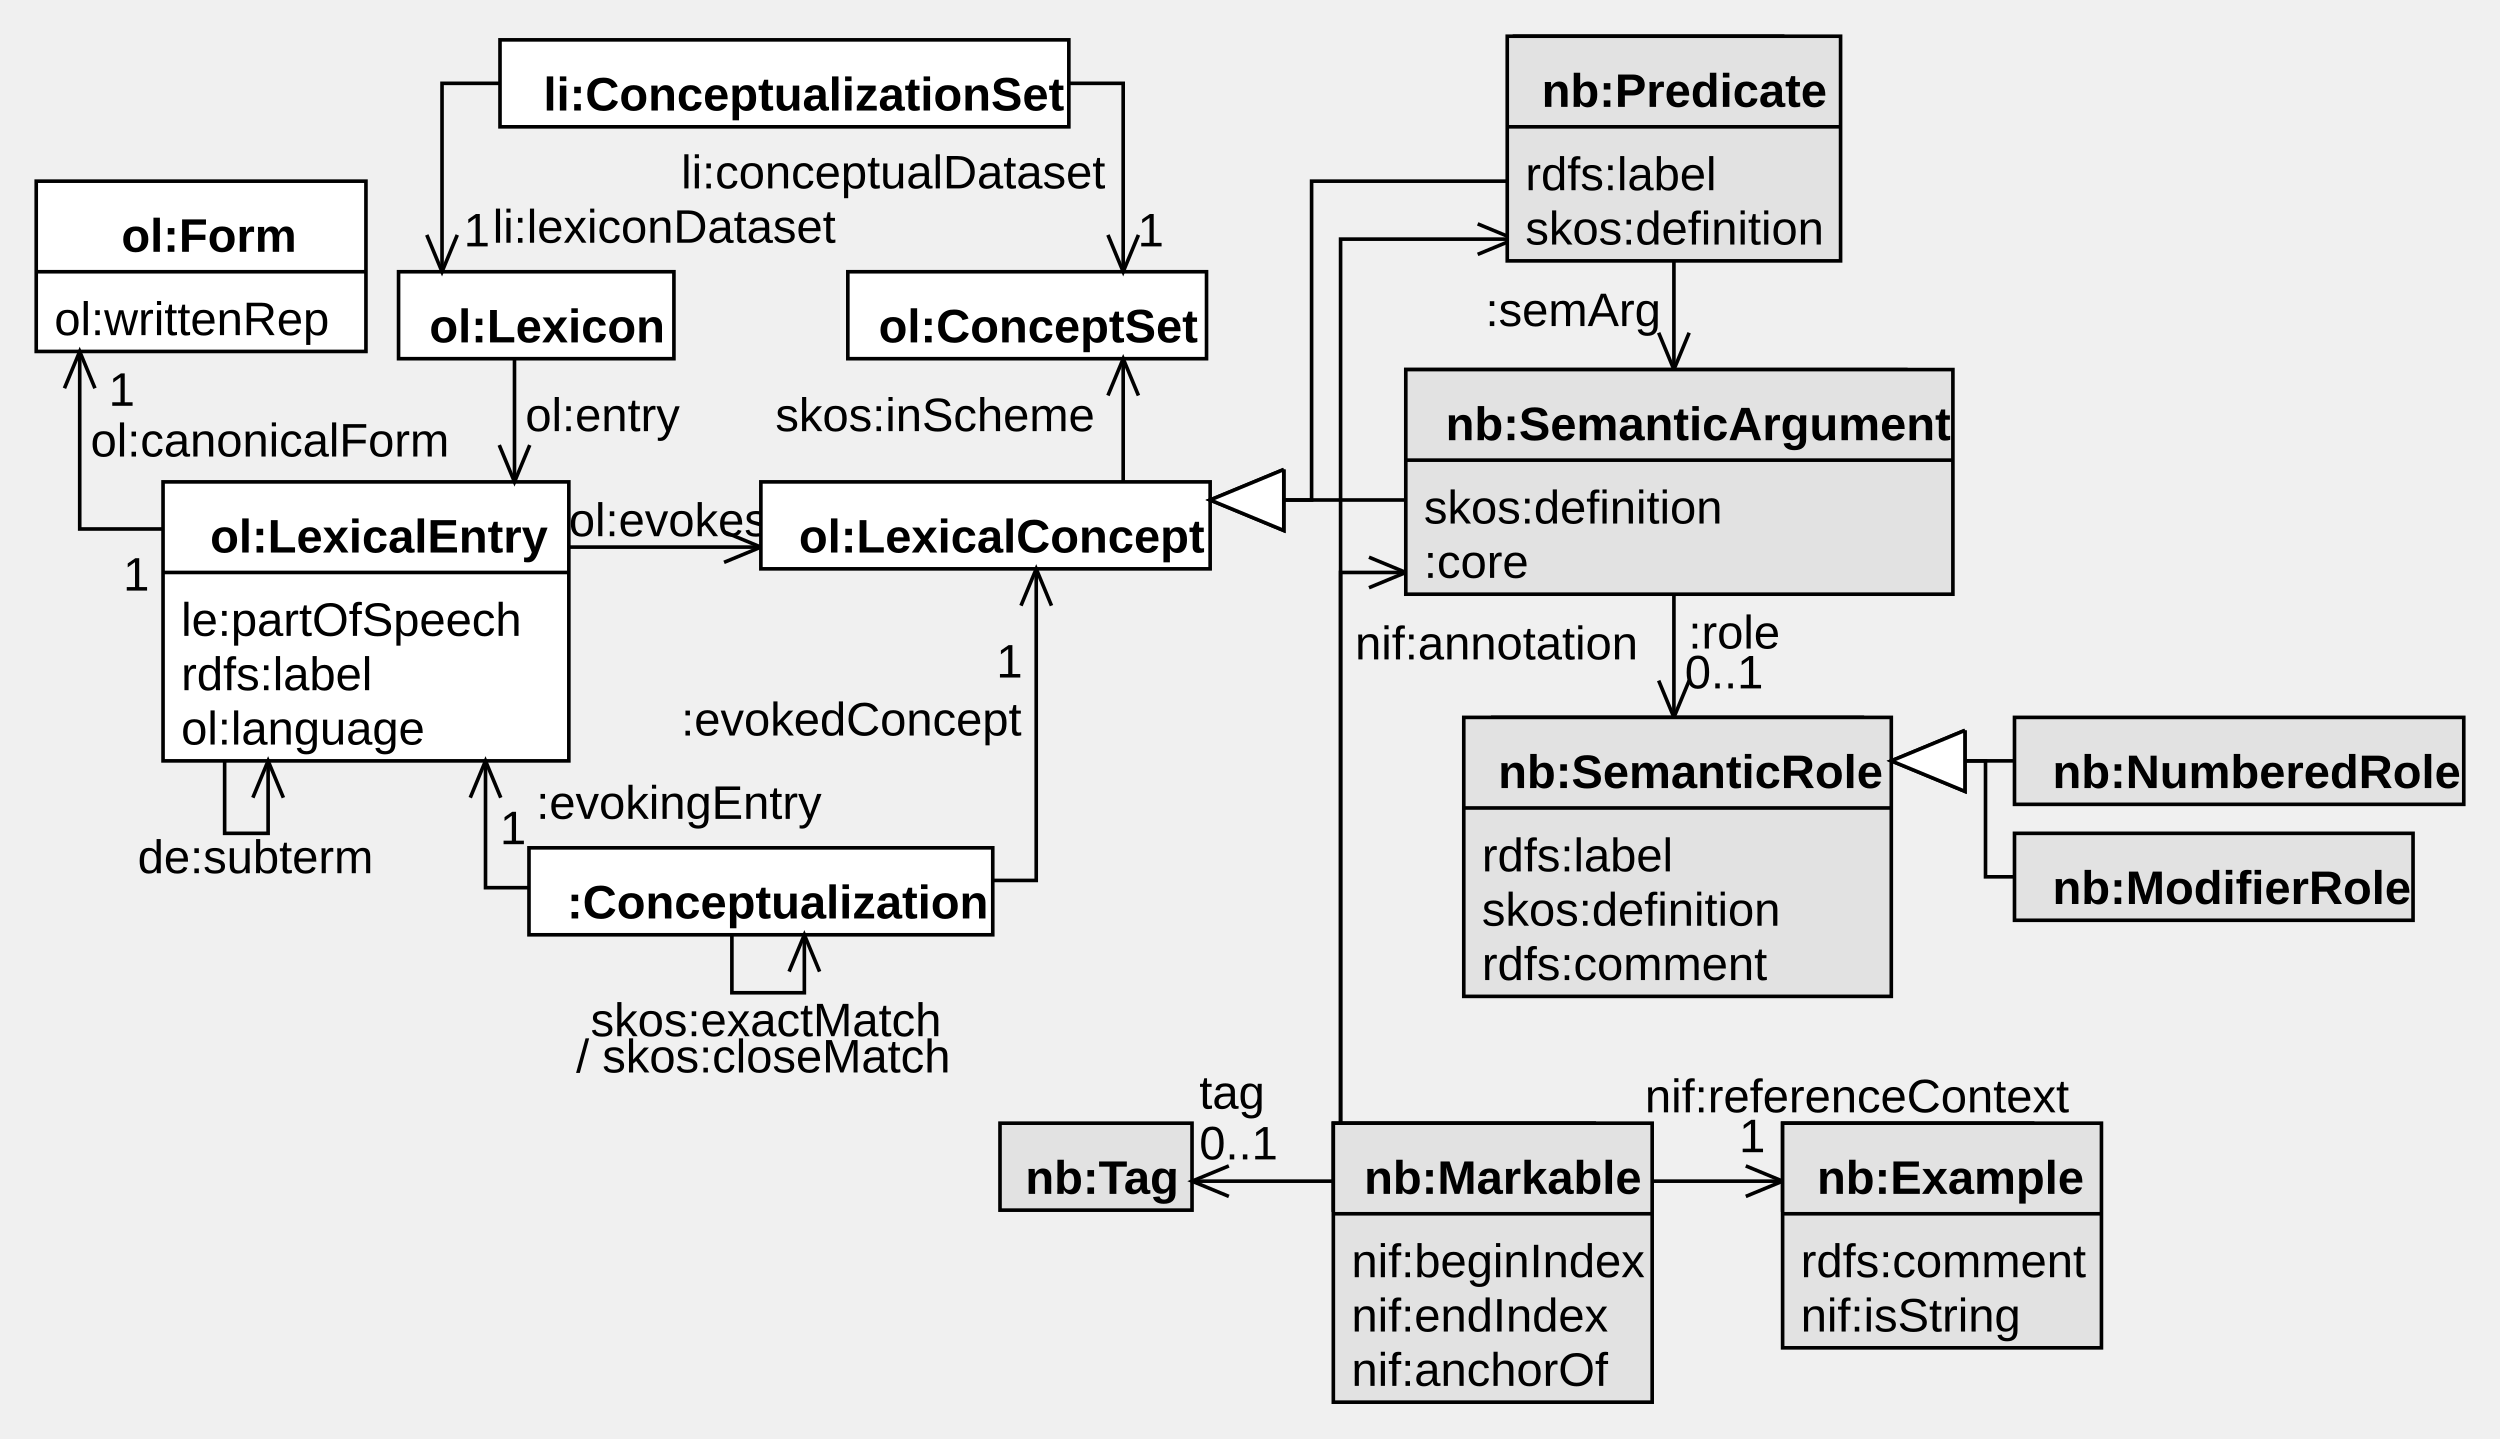
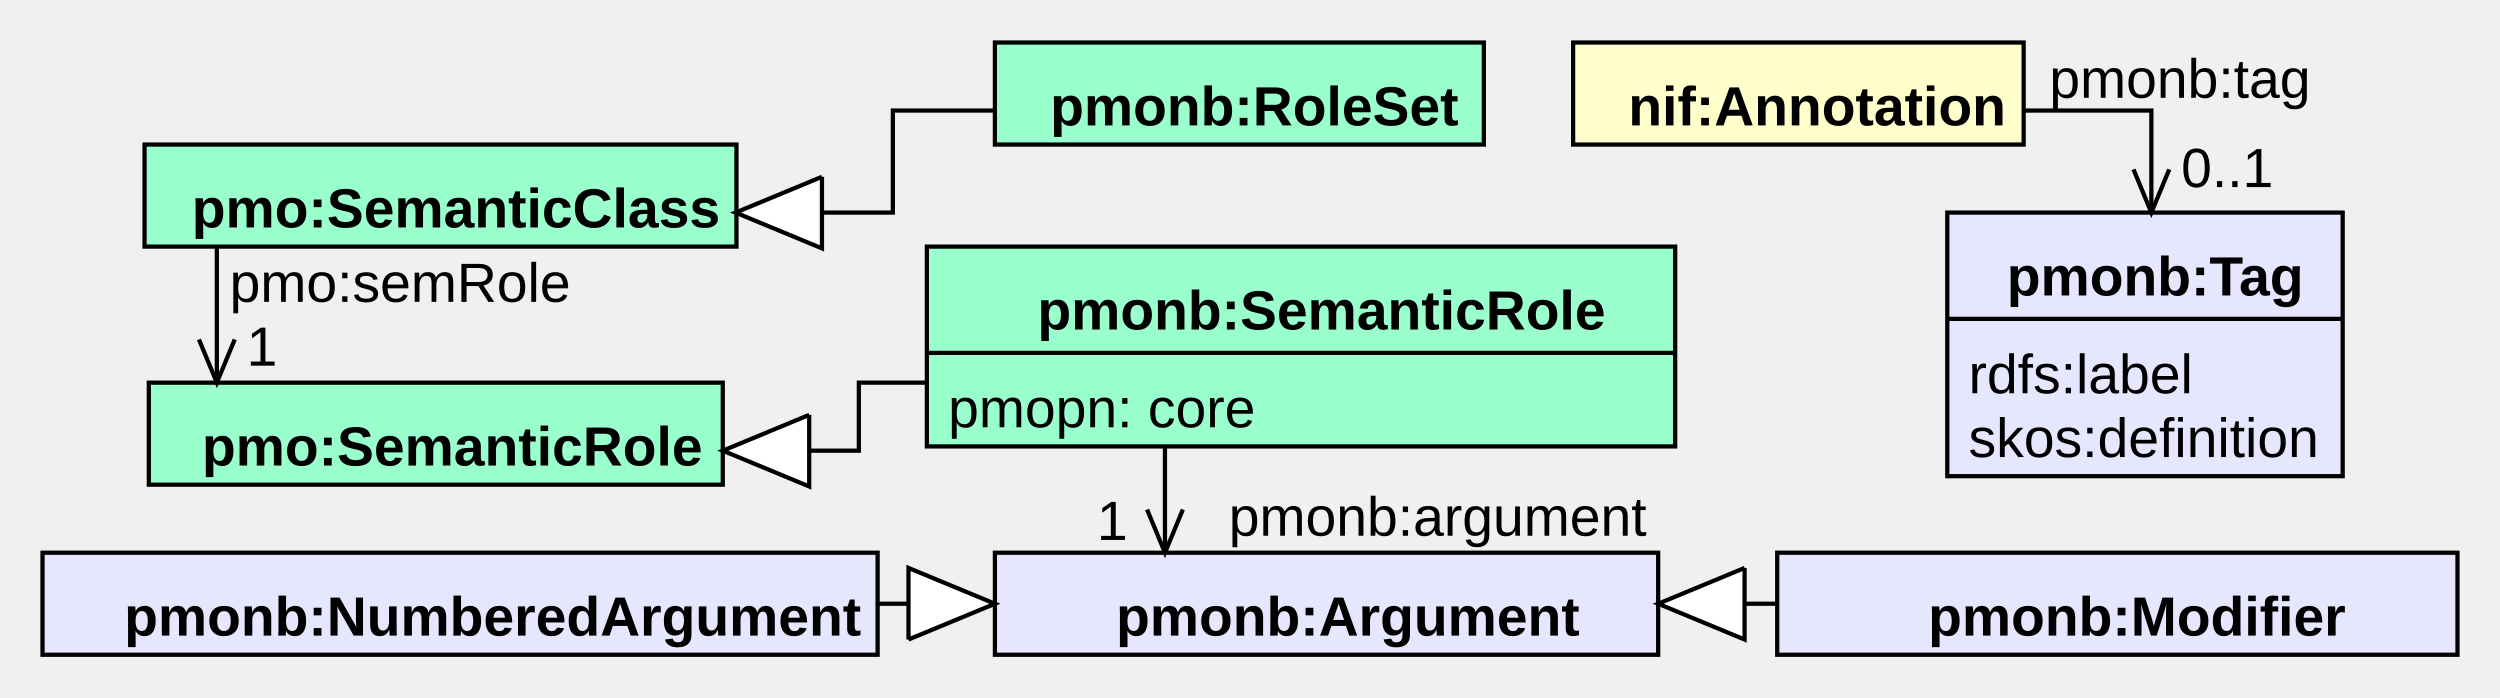
- <svg xmlns="http://www.w3.org/2000/svg" version="1.1" width="690" height="397">
+ <svg xmlns="http://www.w3.org/2000/svg" version="1.1" width="588" height="164">
  <defs />
  <g>
-     <g transform="translate(-336,-334) scale(1,1)">
-       <path fill="none" stroke="#000000" d="M 798 492 L 798 532" stroke-miterlimit="10" />
-     </g>
-     <g transform="translate(-336,-334) scale(1,1)">
-       <path fill="none" stroke="#000000" d="M 793.79 521.837 L 798 532 L 802.21 521.837" stroke-miterlimit="10" />
-     </g>
-     <g transform="translate(-336,-334) scale(1,1)">
-       <g>
-         <path fill="none" stroke="none" />
-         <text fill="#000000" stroke="none" font-family="Arial" font-size="13px" font-style="normal" font-weight="normal" text-decoration="none" x="802" y="513">:role</text>
-       </g>
-     </g>
-     <g transform="translate(-336,-334) scale(1,1)">
-       <g>
-         <path fill="none" stroke="none" />
-         <text fill="#000000" stroke="none" font-family="Arial" font-size="13px" font-style="normal" font-weight="normal" text-decoration="none" x="801" y="524">0..1</text>
-       </g>
-     </g>
-     <g transform="translate(-336,-334) scale(1,1)">
-       <rect fill="#ffffff" stroke="none" x="754" y="344" width="74" height="56" />
-     </g>
-     <g transform="translate(-336,-334) scale(1,1)">
-       <path fill="none" stroke="#000000" d="M 754 344 L 828 344 L 828 400 L 754 400 L 754 344 Z Z" stroke-miterlimit="10" />
-     </g>
-     <g transform="translate(-336,-334) scale(1,1)">
-       <g>
-         <path fill="none" stroke="none" />
-         <text fill="#000000" stroke="none" font-family="Arial" font-size="13px" font-style="normal" font-weight="bold" text-decoration="none" x="761.5" y="363.5">:Predicate</text>
-       </g>
-     </g>
-     <g transform="translate(-336,-334) scale(1,1)">
-       <rect fill="#ffffff" stroke="none" x="724" y="436" width="138" height="56" />
-     </g>
-     <g transform="translate(-336,-334) scale(1,1)">
-       <path fill="none" stroke="#000000" d="M 724 436 L 862 436 L 862 492 L 724 492 L 724 436 Z Z" stroke-miterlimit="10" />
-     </g>
-     <g transform="translate(-336,-334) scale(1,1)">
-       <g>
-         <path fill="none" stroke="none" />
-         <text fill="#000000" stroke="none" font-family="Arial" font-size="13px" font-style="normal" font-weight="bold" text-decoration="none" x="735.5" y="455.5">:SemanticArgument</text>
-       </g>
-     </g>
-     <g transform="translate(-336,-334) scale(1,1)">
-       <rect fill="#ffffff" stroke="none" x="748" y="532" width="102" height="24" />
-     </g>
-     <g transform="translate(-336,-334) scale(1,1)">
-       <path fill="none" stroke="#000000" d="M 748 532 L 850 532 L 850 556 L 748 556 L 748 532 Z Z" stroke-miterlimit="10" />
-     </g>
-     <g transform="translate(-336,-334) scale(1,1)">
-       <g>
-         <path fill="none" stroke="none" />
-         <text fill="#000000" stroke="none" font-family="Arial" font-size="13px" font-style="normal" font-weight="bold" text-decoration="none" x="756.5" y="551.5">:SemanticRole</text>
-       </g>
-     </g>
-     <g transform="translate(-336,-334) scale(1,1)">
-       <rect fill="#ffffff" stroke="none" x="381" y="467" width="112" height="77" />
-     </g>
-     <g transform="translate(-336,-334) scale(1,1)">
-       <path fill="none" stroke="#000000" d="M 381 467 L 493 467 L 493 544 L 381 544 L 381 467 Z Z" stroke-miterlimit="10" />
-     </g>
-     <g transform="translate(-336,-334) scale(1,1)">
-       <path fill="none" stroke="#000000" d="M 381 492 L 493 492" stroke-miterlimit="10" />
-     </g>
-     <g transform="translate(-336,-334) scale(1,1)">
-       <g>
-         <path fill="none" stroke="none" />
-         <text fill="#000000" stroke="none" font-family="Arial" font-size="13px" font-style="normal" font-weight="bold" text-decoration="none" x="394" y="486.5">ol:LexicalEntry</text>
-       </g>
-     </g>
-     <g transform="translate(-336,-334) scale(1,1)">
-       <g>
-         <path fill="none" stroke="none" />
-         <text fill="#000000" stroke="none" font-family="Arial" font-size="13px" font-style="normal" font-weight="normal" text-decoration="none" x="386" y="509.5">le:partOfSpeech</text>
-       </g>
-     </g>
-     <g transform="translate(-336,-334) scale(1,1)">
-       <g>
-         <path fill="none" stroke="none" />
-         <text fill="#000000" stroke="none" font-family="Arial" font-size="13px" font-style="normal" font-weight="normal" text-decoration="none" x="386" y="524.5">rdfs:label</text>
-       </g>
-     </g>
-     <g transform="translate(-336,-334) scale(1,1)">
-       <g>
-         <path fill="none" stroke="none" />
-         <text fill="#000000" stroke="none" font-family="Arial" font-size="13px" font-style="normal" font-weight="normal" text-decoration="none" x="386" y="539.5">ol:language</text>
-       </g>
-     </g>
-     <g transform="translate(-336,-334) scale(1,1)">
-       <path fill="none" stroke="#000000" d="M 798 400 L 798 436" stroke-miterlimit="10" />
-     </g>
-     <g transform="translate(-336,-334) scale(1,1)">
-       <path fill="none" stroke="#000000" d="M 793.79 425.837 L 798 436 L 802.21 425.837" stroke-miterlimit="10" />
-     </g>
-     <g transform="translate(-336,-334) scale(1,1)">
-       <g>
-         <path fill="none" stroke="none" />
-         <text fill="#000000" stroke="none" font-family="Arial" font-size="13px" font-style="normal" font-weight="normal" text-decoration="none" x="746" y="424">:semArg</text>
-       </g>
-     </g>
-     <g transform="translate(-336,-334) scale(1,1)">
-       <path fill="none" stroke="#000000" d="M 546 485 L 493 485" stroke-miterlimit="10" />
-     </g>
-     <g transform="translate(-336,-334) scale(1,1)">
-       <path fill="none" stroke="#000000" d="M 535.837 489.21 L 546 485 L 535.837 480.79" stroke-miterlimit="10" />
-     </g>
-     <g transform="translate(-336,-334) scale(1,1)">
-       <g>
-         <path fill="none" stroke="none" />
-         <text fill="#000000" stroke="none" font-family="Arial" font-size="13px" font-style="normal" font-weight="normal" text-decoration="none" x="493" y="482">ol:evokes</text>
-       </g>
-     </g>
-     <g transform="translate(-336,-334) scale(1,1)">
-       <rect fill="#ffffff" stroke="none" x="346" y="384" width="91" height="47" />
-     </g>
-     <g transform="translate(-336,-334) scale(1,1)">
-       <path fill="none" stroke="#000000" d="M 346 384 L 437 384 L 437 431 L 346 431 L 346 384 Z Z" stroke-miterlimit="10" />
-     </g>
-     <g transform="translate(-336,-334) scale(1,1)">
-       <path fill="none" stroke="#000000" d="M 346 409 L 437 409" stroke-miterlimit="10" />
-     </g>
-     <g transform="translate(-336,-334) scale(1,1)">
-       <g>
-         <path fill="none" stroke="none" />
-         <text fill="#000000" stroke="none" font-family="Arial" font-size="13px" font-style="normal" font-weight="bold" text-decoration="none" x="369.5" y="403.5">ol:Form</text>
-       </g>
-     </g>
-     <g transform="translate(-336,-334) scale(1,1)">
-       <g>
-         <path fill="none" stroke="none" />
-         <text fill="#000000" stroke="none" font-family="Arial" font-size="13px" font-style="normal" font-weight="normal" text-decoration="none" x="351" y="426.5">ol:writtenRep</text>
-       </g>
-     </g>
-     <g transform="translate(-336,-334) scale(1,1)">
-       <path fill="none" stroke="#000000" d="M 381 480 L 358 480 L 358 431" stroke-miterlimit="10" />
-     </g>
-     <g transform="translate(-336,-334) scale(1,1)">
-       <path fill="none" stroke="#000000" d="M 362.21 441.163 L 358 431 L 353.79 441.163" stroke-miterlimit="10" />
-     </g>
-     <g transform="translate(-336,-334) scale(1,1)">
-       <g>
-         <path fill="none" stroke="none" />
-         <text fill="#000000" stroke="none" font-family="Arial" font-size="13px" font-style="normal" font-weight="normal" text-decoration="none" x="361" y="460">ol:canonicalForm</text>
-       </g>
-     </g>
-     <g transform="translate(-336,-334) scale(1,1)">
-       <g>
-         <path fill="none" stroke="none" />
-         <text fill="#000000" stroke="none" font-family="Arial" font-size="13px" font-style="normal" font-weight="normal" text-decoration="none" x="370" y="497">1</text>
-       </g>
-     </g>
-     <g transform="translate(-336,-334) scale(1,1)">
-       <g>
-         <path fill="none" stroke="none" />
-         <text fill="#000000" stroke="none" font-family="Arial" font-size="13px" font-style="normal" font-weight="normal" text-decoration="none" x="366" y="446">1</text>
-       </g>
-     </g>
-     <g transform="translate(-336,-334) scale(1,1)">
-       <rect fill="#ffffff" stroke="none" x="446" y="409" width="76" height="24" />
-     </g>
-     <g transform="translate(-336,-334) scale(1,1)">
-       <path fill="none" stroke="#000000" d="M 446 409 L 522 409 L 522 433 L 446 433 L 446 409 Z Z" stroke-miterlimit="10" />
-     </g>
-     <g transform="translate(-336,-334) scale(1,1)">
-       <g>
-         <path fill="none" stroke="none" />
-         <text fill="#000000" stroke="none" font-family="Arial" font-size="13px" font-style="normal" font-weight="bold" text-decoration="none" x="454.5" y="428.5">ol:Lexicon</text>
-       </g>
-     </g>
-     <g transform="translate(-336,-334) scale(1,1)">
-       <path fill="none" stroke="#000000" d="M 478 433 L 478 467" stroke-miterlimit="10" />
-     </g>
-     <g transform="translate(-336,-334) scale(1,1)">
-       <path fill="none" stroke="#000000" d="M 473.79 456.837 L 478 467 L 482.21 456.837" stroke-miterlimit="10" />
-     </g>
-     <g transform="translate(-336,-334) scale(1,1)">
-       <g>
-         <path fill="none" stroke="none" />
-         <text fill="#000000" stroke="none" font-family="Arial" font-size="13px" font-style="normal" font-weight="normal" text-decoration="none" x="481" y="453">ol:entry</text>
-       </g>
-     </g>
-     <g transform="translate(-336,-334) scale(1,1)">
-       <path fill="none" stroke="#000000" d="M 410 544 L 410 564 L 398 564 L 398 544" stroke-miterlimit="10" />
-     </g>
-     <g transform="translate(-336,-334) scale(1,1)">
-       <path fill="none" stroke="#000000" d="M 414.21 554.163 L 410 544 L 405.79 554.163" stroke-miterlimit="10" />
-     </g>
-     <g transform="translate(-336,-334) scale(1,1)">
-       <g>
-         <path fill="none" stroke="none" />
-         <text fill="#000000" stroke="none" font-family="Arial" font-size="13px" font-style="normal" font-weight="normal" text-decoration="none" x="374" y="575">de:subterm</text>
-       </g>
-     </g>
-     <g transform="translate(-336,-334) scale(1,1)">
-       <rect fill="#ffffff" stroke="none" x="546" y="467" width="124" height="24" />
-     </g>
-     <g transform="translate(-336,-334) scale(1,1)">
-       <path fill="none" stroke="#000000" d="M 546 467 L 670 467 L 670 491 L 546 491 L 546 467 Z Z" stroke-miterlimit="10" />
-     </g>
-     <g transform="translate(-336,-334) scale(1,1)">
-       <g>
-         <path fill="none" stroke="none" />
-         <text fill="#000000" stroke="none" font-family="Arial" font-size="13px" font-style="normal" font-weight="bold" text-decoration="none" x="556.5" y="486.5">ol:LexicalConcept</text>
-       </g>
-     </g>
-     <g transform="translate(-336,-334) scale(1,1)">
-       <path fill="none" stroke="#000000" d="M 754 384 L 698 384 L 698 472 L 670 472" stroke-miterlimit="10" />
-     </g>
-     <g transform="translate(-336,-334) scale(1,1)">
-       <path fill="#FFFFFF" stroke="none" d="M 690.325 463.581 L 670 472 L 690.325 480.419" />
-     </g>
-     <g transform="translate(-336,-334) scale(1,1)">
-       <path fill="none" stroke="#000000" d="M 690.325 463.581 L 670 472 L 690.325 480.419 L 690.325 463.581" stroke-miterlimit="10" />
-     </g>
-     <g transform="translate(-336,-334) scale(1,1)">
-       <rect fill="#ffffff" stroke="none" x="570" y="409" width="99" height="24" />
-     </g>
-     <g transform="translate(-336,-334) scale(1,1)">
-       <path fill="none" stroke="#000000" d="M 570 409 L 669 409 L 669 433 L 570 433 L 570 409 Z Z" stroke-miterlimit="10" />
-     </g>
-     <g transform="translate(-336,-334) scale(1,1)">
-       <g>
-         <path fill="none" stroke="none" />
-         <text fill="#000000" stroke="none" font-family="Arial" font-size="13px" font-style="normal" font-weight="bold" text-decoration="none" x="578.5" y="428.5">ol:ConceptSet</text>
-       </g>
-     </g>
-     <g transform="translate(-336,-334) scale(1,1)">
-       <path fill="none" stroke="#000000" d="M 646 467 L 646 433" stroke-miterlimit="10" />
-     </g>
-     <g transform="translate(-336,-334) scale(1,1)">
-       <path fill="none" stroke="#000000" d="M 650.21 443.163 L 646 433 L 641.79 443.163" stroke-miterlimit="10" />
-     </g>
-     <g transform="translate(-336,-334) scale(1,1)">
-       <g>
-         <path fill="none" stroke="none" />
-         <text fill="#000000" stroke="none" font-family="Arial" font-size="13px" font-style="normal" font-weight="normal" text-decoration="none" x="550" y="453">skos:inScheme</text>
-       </g>
-     </g>
-     <g transform="translate(-336,-334) scale(1,1)">
-       <path fill="none" stroke="#000000" d="M 724 472 L 670 472" stroke-miterlimit="10" />
-     </g>
-     <g transform="translate(-336,-334) scale(1,1)">
-       <path fill="#FFFFFF" stroke="none" d="M 690.325 463.581 L 670 472 L 690.325 480.419" />
-     </g>
-     <g transform="translate(-336,-334) scale(1,1)">
-       <path fill="none" stroke="#000000" d="M 690.325 463.581 L 670 472 L 690.325 480.419 L 690.325 463.581" stroke-miterlimit="10" />
-     </g>
-     <g transform="translate(-336,-334) scale(1,1)">
-       <rect fill="#ffffff" stroke="none" x="482" y="568" width="128" height="24" />
-     </g>
-     <g transform="translate(-336,-334) scale(1,1)">
-       <path fill="none" stroke="#000000" d="M 482 568 L 610 568 L 610 592 L 482 592 L 482 568 Z Z" stroke-miterlimit="10" />
-     </g>
-     <g transform="translate(-336,-334) scale(1,1)">
-       <g>
-         <path fill="none" stroke="none" />
-         <text fill="#000000" stroke="none" font-family="Arial" font-size="13px" font-style="normal" font-weight="bold" text-decoration="none" x="492.5" y="587.5">:Conceptualization</text>
-       </g>
-     </g>
-     <g transform="translate(-336,-334) scale(1,1)">
-       <path fill="none" stroke="#000000" d="M 610 577 L 622 577 L 622 491" stroke-miterlimit="10" />
-     </g>
-     <g transform="translate(-336,-334) scale(1,1)">
-       <path fill="none" stroke="#000000" d="M 626.21 501.163 L 622 491 L 617.79 501.163" stroke-miterlimit="10" />
-     </g>
-     <g transform="translate(-336,-334) scale(1,1)">
-       <g>
-         <path fill="none" stroke="none" />
-         <text fill="#000000" stroke="none" font-family="Arial" font-size="13px" font-style="normal" font-weight="normal" text-decoration="none" x="524" y="537">:evokedConcept</text>
-       </g>
-     </g>
-     <g transform="translate(-336,-334) scale(1,1)">
-       <g>
-         <path fill="none" stroke="none" />
-         <text fill="#000000" stroke="none" font-family="Arial" font-size="13px" font-style="normal" font-weight="normal" text-decoration="none" x="611" y="521">1</text>
-       </g>
-     </g>
-     <g transform="translate(-336,-334) scale(1,1)">
-       <path fill="none" stroke="#000000" d="M 482 579 L 470 579 L 470 544" stroke-miterlimit="10" />
-     </g>
-     <g transform="translate(-336,-334) scale(1,1)">
-       <path fill="none" stroke="#000000" d="M 474.21 554.163 L 470 544 L 465.79 554.163" stroke-miterlimit="10" />
-     </g>
-     <g transform="translate(-336,-334) scale(1,1)">
-       <g>
-         <path fill="none" stroke="none" />
-         <text fill="#000000" stroke="none" font-family="Arial" font-size="13px" font-style="normal" font-weight="normal" text-decoration="none" x="484" y="560">:evokingEntry</text>
-       </g>
-     </g>
-     <g transform="translate(-336,-334) scale(1,1)">
-       <g>
-         <path fill="none" stroke="none" />
-         <text fill="#000000" stroke="none" font-family="Arial" font-size="13px" font-style="normal" font-weight="normal" text-decoration="none" x="474" y="567">1</text>
-       </g>
-     </g>
-     <g transform="translate(-336,-334) scale(1,1)">
-       <path fill="none" stroke="#000000" d="M 538 592 L 538 608 L 558 608 L 558 592" stroke-miterlimit="10" />
-     </g>
-     <g transform="translate(-336,-334) scale(1,1)">
-       <path fill="none" stroke="#000000" d="M 562.21 602.163 L 558 592 L 553.79 602.163" stroke-miterlimit="10" />
-     </g>
-     <g transform="translate(-336,-334) scale(1,1)">
-       <g>
-         <path fill="none" stroke="none" />
-         <text fill="#000000" stroke="none" font-family="Arial" font-size="13px" font-style="normal" font-weight="normal" text-decoration="none" x="499" y="620">skos:exactMatch</text>
-       </g>
-     </g>
-     <g transform="translate(-336,-334) scale(1,1)">
-       <g>
-         <path fill="none" stroke="none" />
-         <text fill="#000000" stroke="none" font-family="Arial" font-size="13px" font-style="normal" font-weight="normal" text-decoration="none" x="495" y="630">/ skos:closeMatch</text>
-       </g>
-     </g>
-     <g transform="translate(-336,-334) scale(1,1)">
-       <rect fill="#ffffff" stroke="none" x="828" y="644" width="69" height="24" />
-     </g>
-     <g transform="translate(-336,-334) scale(1,1)">
-       <path fill="none" stroke="#000000" d="M 828 644 L 897 644 L 897 668 L 828 668 L 828 644 Z Z" stroke-miterlimit="10" />
-     </g>
-     <g transform="translate(-336,-334) scale(1,1)">
-       <g>
-         <path fill="none" stroke="none" />
-         <text fill="#000000" stroke="none" font-family="Arial" font-size="13px" font-style="normal" font-weight="bold" text-decoration="none" x="835" y="663.5">:Example</text>
-       </g>
-     </g>
-     <g transform="translate(-336,-334) scale(1,1)">
-       <rect fill="#ffffff" stroke="none" x="704" y="644" width="72" height="24" />
-     </g>
-     <g transform="translate(-336,-334) scale(1,1)">
-       <path fill="none" stroke="#000000" d="M 704 644 L 776 644 L 776 668 L 704 668 L 704 644 Z Z" stroke-miterlimit="10" />
-     </g>
-     <g transform="translate(-336,-334) scale(1,1)">
-       <g>
-         <path fill="none" stroke="none" />
-         <text fill="#000000" stroke="none" font-family="Arial" font-size="13px" font-style="normal" font-weight="bold" text-decoration="none" x="711.5" y="663.5">:Markable</text>
-       </g>
-     </g>
-     <g transform="translate(-336,-334) scale(1,1)">
-       <path fill="none" stroke="#000000" d="M 776 660 L 828 660" stroke-miterlimit="10" />
-     </g>
-     <g transform="translate(-336,-334) scale(1,1)">
-       <path fill="none" stroke="#000000" d="M 817.837 664.21 L 828 660 L 817.837 655.79" stroke-miterlimit="10" />
-     </g>
-     <g transform="translate(-336,-334) scale(1,1)">
-       <g>
-         <path fill="none" stroke="none" />
-         <text fill="#000000" stroke="none" font-family="Arial" font-size="13px" font-style="normal" font-weight="normal" text-decoration="none" x="790" y="641">nif:referenceContext</text>
-       </g>
-     </g>
-     <g transform="translate(-336,-334) scale(1,1)">
-       <g>
-         <path fill="none" stroke="none" />
-         <text fill="#000000" stroke="none" font-family="Arial" font-size="13px" font-style="normal" font-weight="normal" text-decoration="none" x="816" y="652">1</text>
-       </g>
-     </g>
-     <g transform="translate(-336,-334) scale(1,1)">
-       <rect fill="#ffffff" stroke="none" x="474" y="345" width="157" height="24" />
-     </g>
-     <g transform="translate(-336,-334) scale(1,1)">
-       <path fill="none" stroke="#000000" d="M 474 345 L 631 345 L 631 369 L 474 369 L 474 345 Z Z" stroke-miterlimit="10" />
-     </g>
-     <g transform="translate(-336,-334) scale(1,1)">
-       <g>
-         <path fill="none" stroke="none" />
-         <text fill="#000000" stroke="none" font-family="Arial" font-size="13px" font-style="normal" font-weight="bold" text-decoration="none" x="486" y="364.5">li:ConceptualizationSet</text>
-       </g>
-     </g>
-     <g transform="translate(-336,-334) scale(1,1)">
-       <path fill="none" stroke="#000000" d="M 474 357 L 458 357 L 458 409" stroke-miterlimit="10" />
-     </g>
-     <g transform="translate(-336,-334) scale(1,1)">
-       <path fill="none" stroke="#000000" d="M 453.79 398.837 L 458 409 L 462.21 398.837" stroke-miterlimit="10" />
-     </g>
-     <g transform="translate(-336,-334) scale(1,1)">
-       <g>
-         <path fill="none" stroke="none" />
-         <text fill="#000000" stroke="none" font-family="Arial" font-size="13px" font-style="normal" font-weight="normal" text-decoration="none" x="472" y="401">li:lexiconDataset</text>
-       </g>
-     </g>
-     <g transform="translate(-336,-334) scale(1,1)">
-       <g>
-         <path fill="none" stroke="none" />
-         <text fill="#000000" stroke="none" font-family="Arial" font-size="13px" font-style="normal" font-weight="normal" text-decoration="none" x="464" y="402">1</text>
-       </g>
-     </g>
-     <g transform="translate(-336,-334) scale(1,1)">
-       <path fill="none" stroke="#000000" d="M 631 357 L 646 357 L 646 409" stroke-miterlimit="10" />
-     </g>
-     <g transform="translate(-336,-334) scale(1,1)">
-       <path fill="none" stroke="#000000" d="M 641.79 398.837 L 646 409 L 650.21 398.837" stroke-miterlimit="10" />
-     </g>
-     <g transform="translate(-336,-334) scale(1,1)">
-       <g>
-         <path fill="none" stroke="none" />
-         <text fill="#000000" stroke="none" font-family="Arial" font-size="13px" font-style="normal" font-weight="normal" text-decoration="none" x="524" y="386">li:conceptualDataset</text>
-       </g>
-     </g>
-     <g transform="translate(-336,-334) scale(1,1)">
-       <g>
-         <path fill="none" stroke="none" />
-         <text fill="#000000" stroke="none" font-family="Arial" font-size="13px" font-style="normal" font-weight="normal" text-decoration="none" x="650" y="402">1</text>
-       </g>
-     </g>
-     <g transform="translate(-336,-334) scale(1,1)">
-       <path fill="none" stroke="#000000" d="M 706 644 L 706 400 L 754 400" stroke-miterlimit="10" />
-     </g>
-     <g transform="translate(-336,-334) scale(1,1)">
-       <path fill="none" stroke="#000000" d="M 743.837 404.21 L 754 400 L 743.837 395.79" stroke-miterlimit="10" />
-     </g>
-     <g transform="translate(-336,-334) scale(1,1)">
-       <g>
-         <path fill="none" stroke="none" />
-         <text fill="#000000" stroke="none" font-family="Arial" font-size="13px" font-style="normal" font-weight="normal" text-decoration="none" x="710" y="516">nif:annotation</text>
-       </g>
-     </g>
-     <g transform="translate(-336,-334) scale(1,1)">
-       <path fill="none" stroke="#000000" d="M 706 644 L 706 492 L 724 492" stroke-miterlimit="10" />
-     </g>
-     <g transform="translate(-336,-334) scale(1,1)">
-       <path fill="none" stroke="#000000" d="M 713.837 496.21 L 724 492 L 713.837 487.79" stroke-miterlimit="10" />
-     </g>
-     <g transform="translate(-336,-334) scale(1,1)">
-       <rect fill="#e2e2e2" stroke="none" x="752" y="344" width="92" height="62" />
-     </g>
-     <g transform="translate(-336,-334) scale(1,1)">
-       <path fill="none" stroke="#000000" d="M 752 344 L 844 344 L 844 406 L 752 406 L 752 344 Z Z" stroke-miterlimit="10" />
-     </g>
-     <g transform="translate(-336,-334) scale(1,1)">
-       <path fill="none" stroke="#000000" d="M 752 369 L 844 369" stroke-miterlimit="10" />
-     </g>
-     <g transform="translate(-336,-334) scale(1,1)">
-       <g>
-         <path fill="none" stroke="none" />
-         <text fill="#000000" stroke="none" font-family="Arial" font-size="13px" font-style="normal" font-weight="bold" text-decoration="none" x="761.5" y="363.5">nb:Predicate</text>
-       </g>
-     </g>
-     <g transform="translate(-336,-334) scale(1,1)">
-       <g>
-         <path fill="none" stroke="none" />
-         <text fill="#000000" stroke="none" font-family="Arial" font-size="13px" font-style="normal" font-weight="normal" text-decoration="none" x="757" y="386.5">rdfs:label</text>
-       </g>
-     </g>
-     <g transform="translate(-336,-334) scale(1,1)">
-       <g>
-         <path fill="none" stroke="none" />
-         <text fill="#000000" stroke="none" font-family="Arial" font-size="13px" font-style="normal" font-weight="normal" text-decoration="none" x="757" y="401.5">skos:definition</text>
-       </g>
-     </g>
-     <g transform="translate(-336,-334) scale(1,1)">
-       <rect fill="#e2e2e2" stroke="none" x="740" y="532" width="118" height="77" />
-     </g>
-     <g transform="translate(-336,-334) scale(1,1)">
-       <path fill="none" stroke="#000000" d="M 740 532 L 858 532 L 858 609 L 740 609 L 740 532 Z Z" stroke-miterlimit="10" />
-     </g>
-     <g transform="translate(-336,-334) scale(1,1)">
-       <path fill="none" stroke="#000000" d="M 740 557 L 858 557" stroke-miterlimit="10" />
-     </g>
-     <g transform="translate(-336,-334) scale(1,1)">
-       <g>
-         <path fill="none" stroke="none" />
-         <text fill="#000000" stroke="none" font-family="Arial" font-size="13px" font-style="normal" font-weight="bold" text-decoration="none" x="749.5" y="551.5">nb:SemanticRole</text>
-       </g>
-     </g>
-     <g transform="translate(-336,-334) scale(1,1)">
-       <g>
-         <path fill="none" stroke="none" />
-         <text fill="#000000" stroke="none" font-family="Arial" font-size="13px" font-style="normal" font-weight="normal" text-decoration="none" x="745" y="574.5">rdfs:label</text>
-       </g>
-     </g>
-     <g transform="translate(-336,-334) scale(1,1)">
-       <g>
-         <path fill="none" stroke="none" />
-         <text fill="#000000" stroke="none" font-family="Arial" font-size="13px" font-style="normal" font-weight="normal" text-decoration="none" x="745" y="589.5">skos:definition</text>
-       </g>
-     </g>
-     <g transform="translate(-336,-334) scale(1,1)">
-       <g>
-         <path fill="none" stroke="none" />
-         <text fill="#000000" stroke="none" font-family="Arial" font-size="13px" font-style="normal" font-weight="normal" text-decoration="none" x="745" y="604.5">rdfs:comment</text>
-       </g>
-     </g>
-     <g transform="translate(-336,-334) scale(1,1)">
-       <rect fill="#e2e2e2" stroke="none" x="724" y="436" width="151" height="62" />
-     </g>
-     <g transform="translate(-336,-334) scale(1,1)">
-       <path fill="none" stroke="#000000" d="M 724 436 L 875 436 L 875 498 L 724 498 L 724 436 Z Z" stroke-miterlimit="10" />
-     </g>
-     <g transform="translate(-336,-334) scale(1,1)">
-       <path fill="none" stroke="#000000" d="M 724 461 L 875 461" stroke-miterlimit="10" />
-     </g>
-     <g transform="translate(-336,-334) scale(1,1)">
-       <g>
-         <path fill="none" stroke="none" />
-         <text fill="#000000" stroke="none" font-family="Arial" font-size="13px" font-style="normal" font-weight="bold" text-decoration="none" x="735" y="455.5">nb:SemanticArgument</text>
-       </g>
-     </g>
-     <g transform="translate(-336,-334) scale(1,1)">
-       <g>
-         <path fill="none" stroke="none" />
-         <text fill="#000000" stroke="none" font-family="Arial" font-size="13px" font-style="normal" font-weight="normal" text-decoration="none" x="729" y="478.5">skos:definition</text>
-       </g>
-     </g>
-     <g transform="translate(-336,-334) scale(1,1)">
-       <g>
-         <path fill="none" stroke="none" />
-         <text fill="#000000" stroke="none" font-family="Arial" font-size="13px" font-style="normal" font-weight="normal" text-decoration="none" x="729" y="493.5">:core</text>
-       </g>
-     </g>
-     <g transform="translate(-336,-334) scale(1,1)">
-       <rect fill="#e2e2e2" stroke="none" x="892" y="532" width="124" height="24" />
-     </g>
-     <g transform="translate(-336,-334) scale(1,1)">
-       <path fill="none" stroke="#000000" d="M 892 532 L 1016 532 L 1016 556 L 892 556 L 892 532 Z Z" stroke-miterlimit="10" />
-     </g>
-     <g transform="translate(-336,-334) scale(1,1)">
-       <g>
-         <path fill="none" stroke="none" />
-         <text fill="#000000" stroke="none" font-family="Arial" font-size="13px" font-style="normal" font-weight="bold" text-decoration="none" x="902.5" y="551.5">nb:NumberedRole</text>
-       </g>
-     </g>
-     <g transform="translate(-336,-334) scale(1,1)">
-       <rect fill="#e2e2e2" stroke="none" x="892" y="564" width="110" height="24" />
-     </g>
-     <g transform="translate(-336,-334) scale(1,1)">
-       <path fill="none" stroke="#000000" d="M 892 564 L 1002 564 L 1002 588 L 892 588 L 892 564 Z Z" stroke-miterlimit="10" />
-     </g>
-     <g transform="translate(-336,-334) scale(1,1)">
-       <g>
-         <path fill="none" stroke="none" />
-         <text fill="#000000" stroke="none" font-family="Arial" font-size="13px" font-style="normal" font-weight="bold" text-decoration="none" x="902.5" y="583.5">nb:ModifierRole</text>
-       </g>
-     </g>
-     <g transform="translate(-336,-334) scale(1,1)">
-       <rect fill="#e2e2e2" stroke="none" x="612" y="644" width="53" height="24" />
-     </g>
-     <g transform="translate(-336,-334) scale(1,1)">
-       <path fill="none" stroke="#000000" d="M 612 644 L 665 644 L 665 668 L 612 668 L 612 644 Z Z" stroke-miterlimit="10" />
-     </g>
-     <g transform="translate(-336,-334) scale(1,1)">
-       <g>
-         <path fill="none" stroke="none" />
-         <text fill="#000000" stroke="none" font-family="Arial" font-size="13px" font-style="normal" font-weight="bold" text-decoration="none" x="619" y="663.5">nb:Tag</text>
-       </g>
-     </g>
-     <g transform="translate(-336,-334) scale(1,1)">
-       <rect fill="#e2e2e2" stroke="none" x="704" y="644" width="88" height="77" />
-     </g>
-     <g transform="translate(-336,-334) scale(1,1)">
-       <path fill="none" stroke="#000000" d="M 704 644 L 792 644 L 792 721 L 704 721 L 704 644 Z Z" stroke-miterlimit="10" />
-     </g>
-     <g transform="translate(-336,-334) scale(1,1)">
-       <path fill="none" stroke="#000000" d="M 704 669 L 792 669" stroke-miterlimit="10" />
-     </g>
-     <g transform="translate(-336,-334) scale(1,1)">
-       <g>
-         <path fill="none" stroke="none" />
-         <text fill="#000000" stroke="none" font-family="Arial" font-size="13px" font-style="normal" font-weight="bold" text-decoration="none" x="712.5" y="663.5">nb:Markable</text>
-       </g>
-     </g>
-     <g transform="translate(-336,-334) scale(1,1)">
-       <g>
-         <path fill="none" stroke="none" />
-         <text fill="#000000" stroke="none" font-family="Arial" font-size="13px" font-style="normal" font-weight="normal" text-decoration="none" x="709" y="686.5">nif:beginIndex</text>
-       </g>
-     </g>
-     <g transform="translate(-336,-334) scale(1,1)">
-       <g>
-         <path fill="none" stroke="none" />
-         <text fill="#000000" stroke="none" font-family="Arial" font-size="13px" font-style="normal" font-weight="normal" text-decoration="none" x="709" y="701.5">nif:endIndex</text>
-       </g>
-     </g>
-     <g transform="translate(-336,-334) scale(1,1)">
-       <g>
-         <path fill="none" stroke="none" />
-         <text fill="#000000" stroke="none" font-family="Arial" font-size="13px" font-style="normal" font-weight="normal" text-decoration="none" x="709" y="716.5">nif:anchorOf</text>
-       </g>
-     </g>
-     <g transform="translate(-336,-334) scale(1,1)">
-       <rect fill="#e2e2e2" stroke="none" x="828" y="644" width="88" height="62" />
-     </g>
-     <g transform="translate(-336,-334) scale(1,1)">
-       <path fill="none" stroke="#000000" d="M 828 644 L 916 644 L 916 706 L 828 706 L 828 644 Z Z" stroke-miterlimit="10" />
-     </g>
-     <g transform="translate(-336,-334) scale(1,1)">
-       <path fill="none" stroke="#000000" d="M 828 669 L 916 669" stroke-miterlimit="10" />
-     </g>
-     <g transform="translate(-336,-334) scale(1,1)">
-       <g>
-         <path fill="none" stroke="none" />
-         <text fill="#000000" stroke="none" font-family="Arial" font-size="13px" font-style="normal" font-weight="bold" text-decoration="none" x="837.5" y="663.5">nb:Example</text>
-       </g>
-     </g>
-     <g transform="translate(-336,-334) scale(1,1)">
-       <g>
-         <path fill="none" stroke="none" />
-         <text fill="#000000" stroke="none" font-family="Arial" font-size="13px" font-style="normal" font-weight="normal" text-decoration="none" x="833" y="686.5">rdfs:comment</text>
-       </g>
-     </g>
-     <g transform="translate(-336,-334) scale(1,1)">
-       <g>
-         <path fill="none" stroke="none" />
-         <text fill="#000000" stroke="none" font-family="Arial" font-size="13px" font-style="normal" font-weight="normal" text-decoration="none" x="833" y="701.5">nif:isString</text>
-       </g>
-     </g>
-     <g transform="translate(-336,-334) scale(1,1)">
-       <path fill="none" stroke="#000000" d="M 892 544 L 858 544" stroke-miterlimit="10" />
-     </g>
-     <g transform="translate(-336,-334) scale(1,1)">
-       <path fill="#FFFFFF" stroke="none" d="M 878.325 535.581 L 858 544 L 878.325 552.419" />
-     </g>
-     <g transform="translate(-336,-334) scale(1,1)">
-       <path fill="none" stroke="#000000" d="M 878.325 535.581 L 858 544 L 878.325 552.419 L 878.325 535.581" stroke-miterlimit="10" />
-     </g>
-     <g transform="translate(-336,-334) scale(1,1)">
-       <path fill="none" stroke="#000000" d="M 892 576 L 884 576 L 884 544 L 858 544" stroke-miterlimit="10" />
-     </g>
-     <g transform="translate(-336,-334) scale(1,1)">
-       <path fill="#FFFFFF" stroke="none" d="M 878.325 535.581 L 858 544 L 878.325 552.419" />
-     </g>
-     <g transform="translate(-336,-334) scale(1,1)">
-       <path fill="none" stroke="#000000" d="M 878.325 535.581 L 858 544 L 878.325 552.419 L 878.325 535.581" stroke-miterlimit="10" />
-     </g>
-     <g transform="translate(-336,-334) scale(1,1)">
-       <path fill="none" stroke="#000000" d="M 704 660 L 665 660" stroke-miterlimit="10" />
-     </g>
-     <g transform="translate(-336,-334) scale(1,1)">
-       <path fill="none" stroke="#000000" d="M 675.163 655.79 L 665 660 L 675.163 664.21" stroke-miterlimit="10" />
-     </g>
-     <g transform="translate(-336,-334) scale(1,1)">
-       <g>
-         <path fill="none" stroke="none" />
-         <text fill="#000000" stroke="none" font-family="Arial" font-size="13px" font-style="normal" font-weight="normal" text-decoration="none" x="667" y="640">tag</text>
-       </g>
-     </g>
-     <g transform="translate(-336,-334) scale(1,1)">
-       <g>
-         <path fill="none" stroke="none" />
-         <text fill="#000000" stroke="none" font-family="Arial" font-size="13px" font-style="normal" font-weight="normal" text-decoration="none" x="667" y="654">0..1</text>
+     <g transform="translate(-22,-22) scale(1,1)">
+       <rect fill="#99ffcc" stroke="none" x="256" y="32" width="115" height="24" />
+     </g>
+     <g transform="translate(-22,-22) scale(1,1)">
+       <path fill="none" stroke="#000000" d="M 256 32 L 371 32 L 371 56 L 256 56 L 256 32 Z Z" stroke-miterlimit="10" />
+     </g>
+     <g transform="translate(-22,-22) scale(1,1)">
+       <g>
+         <path fill="none" stroke="none" />
+         <text fill="#000000" stroke="none" font-family="Arial" font-size="13px" font-style="normal" font-weight="bold" text-decoration="none" x="269" y="51.5">pmonb:RoleSet</text>
+       </g>
+     </g>
+     <g transform="translate(-22,-22) scale(1,1)">
+       <rect fill="#e6e6ff" stroke="none" x="256" y="152" width="156" height="24" />
+     </g>
+     <g transform="translate(-22,-22) scale(1,1)">
+       <path fill="none" stroke="#000000" d="M 256 152 L 412 152 L 412 176 L 256 176 L 256 152 Z Z" stroke-miterlimit="10" />
+     </g>
+     <g transform="translate(-22,-22) scale(1,1)">
+       <g>
+         <path fill="none" stroke="none" />
+         <text fill="#000000" stroke="none" font-family="Arial" font-size="13px" font-style="normal" font-weight="bold" text-decoration="none" x="284.5" y="171.5">pmonb:Argument</text>
+       </g>
+     </g>
+     <g transform="translate(-22,-22) scale(1,1)">
+       <rect fill="#99ffcc" stroke="none" x="240" y="80" width="176" height="47" />
+     </g>
+     <g transform="translate(-22,-22) scale(1,1)">
+       <path fill="none" stroke="#000000" d="M 240 80 L 416 80 L 416 127 L 240 127 L 240 80 Z Z" stroke-miterlimit="10" />
+     </g>
+     <g transform="translate(-22,-22) scale(1,1)">
+       <path fill="none" stroke="#000000" d="M 240 105 L 416 105" stroke-miterlimit="10" />
+     </g>
+     <g transform="translate(-22,-22) scale(1,1)">
+       <g>
+         <path fill="none" stroke="none" />
+         <text fill="#000000" stroke="none" font-family="Arial" font-size="13px" font-style="normal" font-weight="bold" text-decoration="none" x="266" y="99.5">pmonb:SemanticRole</text>
+       </g>
+     </g>
+     <g transform="translate(-22,-22) scale(1,1)">
+       <g>
+         <path fill="none" stroke="none" />
+         <text fill="#000000" stroke="none" font-family="Arial" font-size="13px" font-style="normal" font-weight="normal" text-decoration="none" x="245" y="122.5">pmopn: core</text>
+       </g>
+     </g>
+     <g transform="translate(-22,-22) scale(1,1)">
+       <rect fill="#e6e6ff" stroke="none" x="32" y="152" width="196.418" height="24" />
+     </g>
+     <g transform="translate(-22,-22) scale(1,1)">
+       <path fill="none" stroke="#000000" d="M 32 152 L 228.418 152 L 228.418 176 L 32 176 L 32 152 Z Z" stroke-miterlimit="10" />
+     </g>
+     <g transform="translate(-22,-22) scale(1,1)">
+       <g>
+         <path fill="none" stroke="none" />
+         <text fill="#000000" stroke="none" font-family="Arial" font-size="13px" font-style="normal" font-weight="bold" text-decoration="none" x="51.209" y="171.5">pmonb:NumberedArgument</text>
+       </g>
+     </g>
+     <g transform="translate(-22,-22) scale(1,1)">
+       <rect fill="#e6e6ff" stroke="none" x="440" y="152" width="160" height="24" />
+     </g>
+     <g transform="translate(-22,-22) scale(1,1)">
+       <path fill="none" stroke="#000000" d="M 440 152 L 600 152 L 600 176 L 440 176 L 440 152 Z Z" stroke-miterlimit="10" />
+     </g>
+     <g transform="translate(-22,-22) scale(1,1)">
+       <g>
+         <path fill="none" stroke="none" />
+         <text fill="#000000" stroke="none" font-family="Arial" font-size="13px" font-style="normal" font-weight="bold" text-decoration="none" x="475.5" y="171.5">pmonb:Modifier</text>
+       </g>
+     </g>
+     <g transform="translate(-22,-22) scale(1,1)">
+       <path fill="none" stroke="#000000" d="M 228 164 L 256 164" stroke-miterlimit="10" />
+     </g>
+     <g transform="translate(-22,-22) scale(1,1)">
+       <path fill="#FFFFFF" stroke="none" d="M 235.675 172.419 L 256 164 L 235.675 155.581" />
+     </g>
+     <g transform="translate(-22,-22) scale(1,1)">
+       <path fill="none" stroke="#000000" d="M 235.675 172.419 L 256 164 L 235.675 155.581 L 235.675 172.419" stroke-miterlimit="10" />
+     </g>
+     <g transform="translate(-22,-22) scale(1,1)">
+       <path fill="none" stroke="#000000" d="M 440 164 L 412 164" stroke-miterlimit="10" />
+     </g>
+     <g transform="translate(-22,-22) scale(1,1)">
+       <path fill="#FFFFFF" stroke="none" d="M 432.325 155.581 L 412 164 L 432.325 172.419" />
+     </g>
+     <g transform="translate(-22,-22) scale(1,1)">
+       <path fill="none" stroke="#000000" d="M 432.325 155.581 L 412 164 L 432.325 172.419 L 432.325 155.581" stroke-miterlimit="10" />
+     </g>
+     <g transform="translate(-22,-22) scale(1,1)">
+       <rect fill="#99ffcc" stroke="none" x="57" y="112" width="135" height="24" />
+     </g>
+     <g transform="translate(-22,-22) scale(1,1)">
+       <path fill="none" stroke="#000000" d="M 57 112 L 192 112 L 192 136 L 57 136 L 57 112 Z Z" stroke-miterlimit="10" />
+     </g>
+     <g transform="translate(-22,-22) scale(1,1)">
+       <g>
+         <path fill="none" stroke="none" />
+         <text fill="#000000" stroke="none" font-family="Arial" font-size="13px" font-style="normal" font-weight="bold" text-decoration="none" x="69.5" y="131.5">pmo:SemanticRole</text>
+       </g>
+     </g>
+     <g transform="translate(-22,-22) scale(1,1)">
+       <rect fill="#99ffcc" stroke="none" x="56" y="56" width="139.213" height="24" />
+     </g>
+     <g transform="translate(-22,-22) scale(1,1)">
+       <path fill="none" stroke="#000000" d="M 56 56 L 195.213 56 L 195.213 80 L 56 80 L 56 56 Z Z" stroke-miterlimit="10" />
+     </g>
+     <g transform="translate(-22,-22) scale(1,1)">
+       <g>
+         <path fill="none" stroke="none" />
+         <text fill="#000000" stroke="none" font-family="Arial" font-size="13px" font-style="normal" font-weight="bold" text-decoration="none" x="67.106" y="75.5">pmo:SemanticClass</text>
+       </g>
+     </g>
+     <g transform="translate(-22,-22) scale(1,1)">
+       <path fill="none" stroke="#000000" d="M 73 80 L 73 112" stroke-miterlimit="10" />
+     </g>
+     <g transform="translate(-22,-22) scale(1,1)">
+       <path fill="none" stroke="#000000" d="M 68.79 101.837 L 73 112 L 77.21 101.837" stroke-miterlimit="10" />
+     </g>
+     <g transform="translate(-22,-22) scale(1,1)">
+       <g>
+         <path fill="none" stroke="none" />
+         <text fill="#000000" stroke="none" font-family="Arial" font-size="13px" font-style="normal" font-weight="normal" text-decoration="none" x="76" y="93">pmo:semRole</text>
+       </g>
+     </g>
+     <g transform="translate(-22,-22) scale(1,1)">
+       <g>
+         <path fill="none" stroke="none" />
+         <text fill="#000000" stroke="none" font-family="Arial" font-size="13px" font-style="normal" font-weight="normal" text-decoration="none" x="80" y="108">1</text>
+       </g>
+     </g>
+     <g transform="translate(-22,-22) scale(1,1)">
+       <path fill="none" stroke="#000000" d="M 256 48 L 232 48 L 232 72 L 195 72" stroke-miterlimit="10" />
+     </g>
+     <g transform="translate(-22,-22) scale(1,1)">
+       <path fill="#FFFFFF" stroke="none" d="M 215.325 63.581 L 195 72 L 215.325 80.419" />
+     </g>
+     <g transform="translate(-22,-22) scale(1,1)">
+       <path fill="none" stroke="#000000" d="M 215.325 63.581 L 195 72 L 215.325 80.419 L 215.325 63.581" stroke-miterlimit="10" />
+     </g>
+     <g transform="translate(-22,-22) scale(1,1)">
+       <path fill="none" stroke="#000000" d="M 240 112 L 224 112 L 224 128 L 192 128" stroke-miterlimit="10" />
+     </g>
+     <g transform="translate(-22,-22) scale(1,1)">
+       <path fill="#FFFFFF" stroke="none" d="M 212.325 119.581 L 192 128 L 212.325 136.419" />
+     </g>
+     <g transform="translate(-22,-22) scale(1,1)">
+       <path fill="none" stroke="#000000" d="M 212.325 119.581 L 192 128 L 212.325 136.419 L 212.325 119.581" stroke-miterlimit="10" />
+     </g>
+     <g transform="translate(-22,-22) scale(1,1)">
+       <path fill="none" stroke="#000000" d="M 296 127 L 296 152" stroke-miterlimit="10" />
+     </g>
+     <g transform="translate(-22,-22) scale(1,1)">
+       <path fill="none" stroke="#000000" d="M 291.79 141.837 L 296 152 L 300.21 141.837" stroke-miterlimit="10" />
+     </g>
+     <g transform="translate(-22,-22) scale(1,1)">
+       <g>
+         <path fill="none" stroke="none" />
+         <text fill="#000000" stroke="none" font-family="Arial" font-size="13px" font-style="normal" font-weight="normal" text-decoration="none" x="311" y="148">pmonb:argument</text>
+       </g>
+     </g>
+     <g transform="translate(-22,-22) scale(1,1)">
+       <g>
+         <path fill="none" stroke="none" />
+         <text fill="#000000" stroke="none" font-family="Arial" font-size="13px" font-style="normal" font-weight="normal" text-decoration="none" x="280" y="149">1</text>
+       </g>
+     </g>
+     <g transform="translate(-22,-22) scale(1,1)">
+       <rect fill="#e6e6ff" stroke="none" x="480" y="72" width="93" height="62" />
+     </g>
+     <g transform="translate(-22,-22) scale(1,1)">
+       <path fill="none" stroke="#000000" d="M 480 72 L 573 72 L 573 134 L 480 134 L 480 72 Z Z" stroke-miterlimit="10" />
+     </g>
+     <g transform="translate(-22,-22) scale(1,1)">
+       <path fill="none" stroke="#000000" d="M 480 97 L 573 97" stroke-miterlimit="10" />
+     </g>
+     <g transform="translate(-22,-22) scale(1,1)">
+       <g>
+         <path fill="none" stroke="none" />
+         <text fill="#000000" stroke="none" font-family="Arial" font-size="13px" font-style="normal" font-weight="bold" text-decoration="none" x="494" y="91.5">pmonb:Tag</text>
+       </g>
+     </g>
+     <g transform="translate(-22,-22) scale(1,1)">
+       <g>
+         <path fill="none" stroke="none" />
+         <text fill="#000000" stroke="none" font-family="Arial" font-size="13px" font-style="normal" font-weight="normal" text-decoration="none" x="485" y="114.5">rdfs:label</text>
+       </g>
+     </g>
+     <g transform="translate(-22,-22) scale(1,1)">
+       <g>
+         <path fill="none" stroke="none" />
+         <text fill="#000000" stroke="none" font-family="Arial" font-size="13px" font-style="normal" font-weight="normal" text-decoration="none" x="485" y="129.5">skos:definition</text>
+       </g>
+     </g>
+     <g transform="translate(-22,-22) scale(1,1)">
+       <rect fill="#ffffcc" stroke="none" x="392" y="32" width="105.964" height="24" />
+     </g>
+     <g transform="translate(-22,-22) scale(1,1)">
+       <path fill="none" stroke="#000000" d="M 392 32 L 497.964 32 L 497.964 56 L 392 56 L 392 32 Z Z" stroke-miterlimit="10" />
+     </g>
+     <g transform="translate(-22,-22) scale(1,1)">
+       <g>
+         <path fill="none" stroke="none" />
+         <text fill="#000000" stroke="none" font-family="Arial" font-size="13px" font-style="normal" font-weight="bold" text-decoration="none" x="404.982" y="51.5">nif:Annotation</text>
+       </g>
+     </g>
+     <g transform="translate(-22,-22) scale(1,1)">
+       <path fill="none" stroke="#000000" d="M 498 48 L 528 48 L 528 72" stroke-miterlimit="10" />
+     </g>
+     <g transform="translate(-22,-22) scale(1,1)">
+       <path fill="none" stroke="#000000" d="M 523.79 61.837 L 528 72 L 532.21 61.837" stroke-miterlimit="10" />
+     </g>
+     <g transform="translate(-22,-22) scale(1,1)">
+       <g>
+         <path fill="none" stroke="none" />
+         <text fill="#000000" stroke="none" font-family="Arial" font-size="13px" font-style="normal" font-weight="normal" text-decoration="none" x="504" y="45">pmonb:tag</text>
+       </g>
+     </g>
+     <g transform="translate(-22,-22) scale(1,1)">
+       <g>
+         <path fill="none" stroke="none" />
+         <text fill="#000000" stroke="none" font-family="Arial" font-size="13px" font-style="normal" font-weight="normal" text-decoration="none" x="535" y="66">0..1</text>
      </g>
    </g>
  </g>
</svg>
